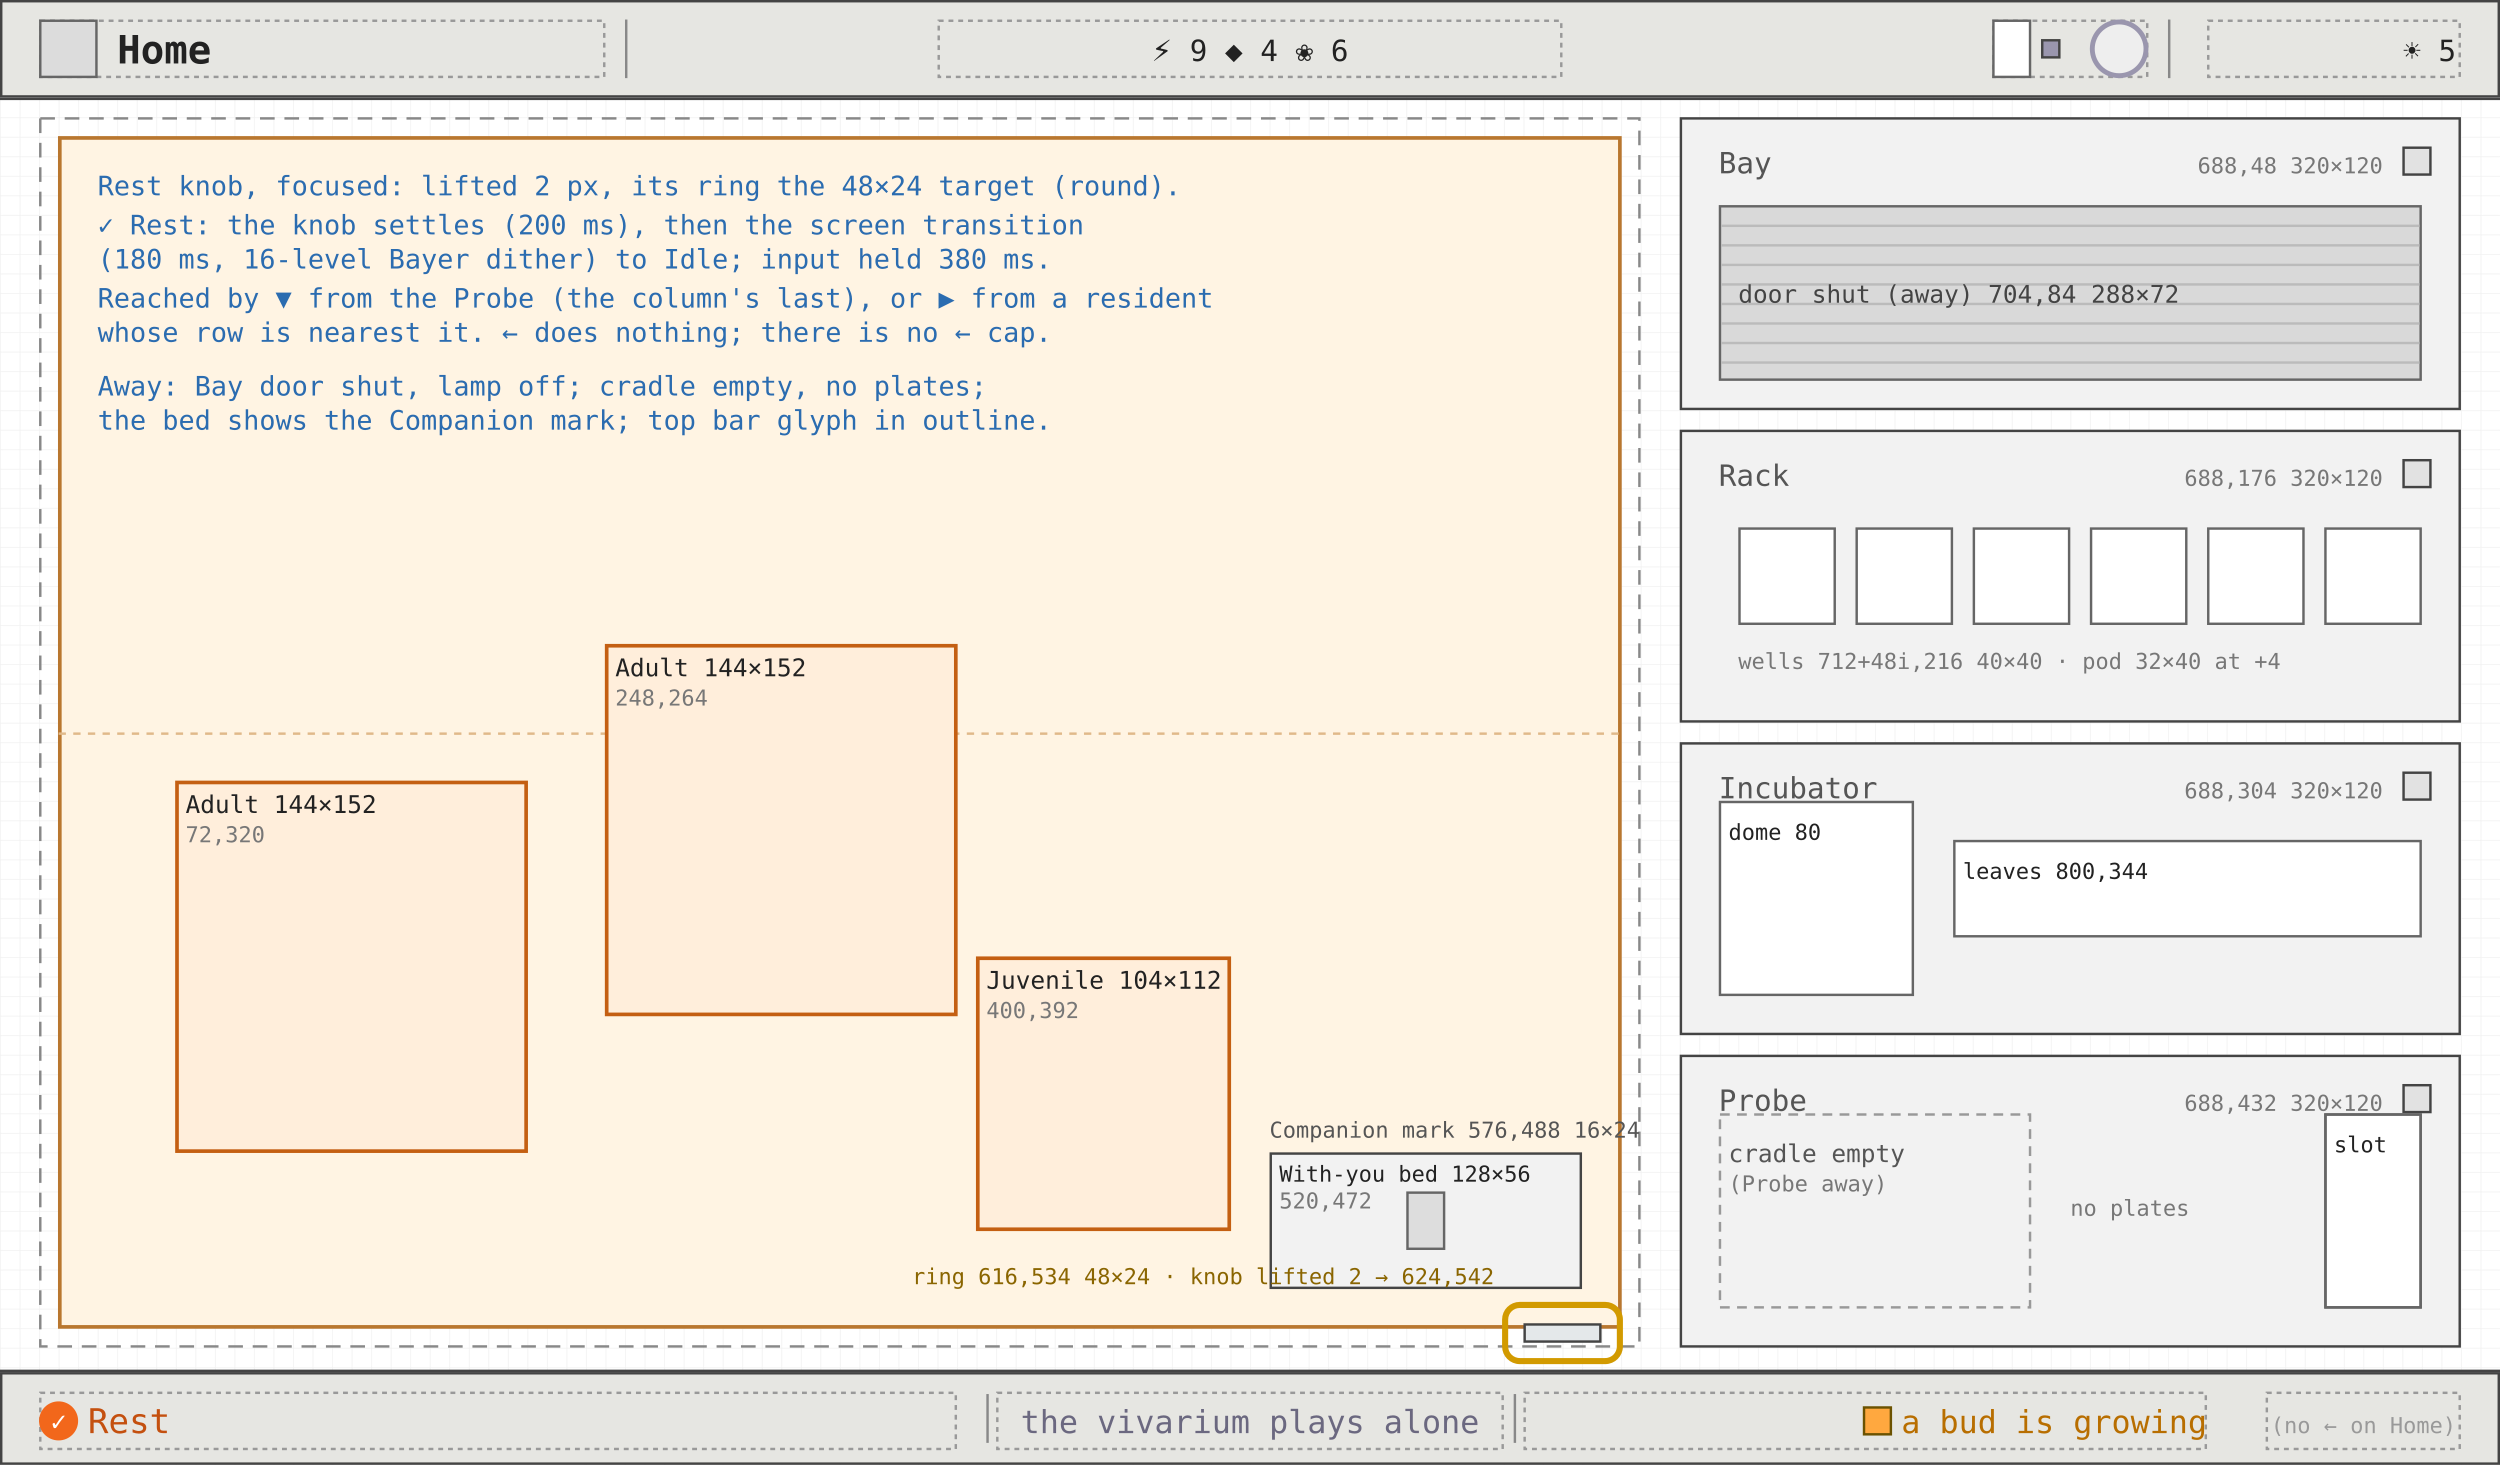
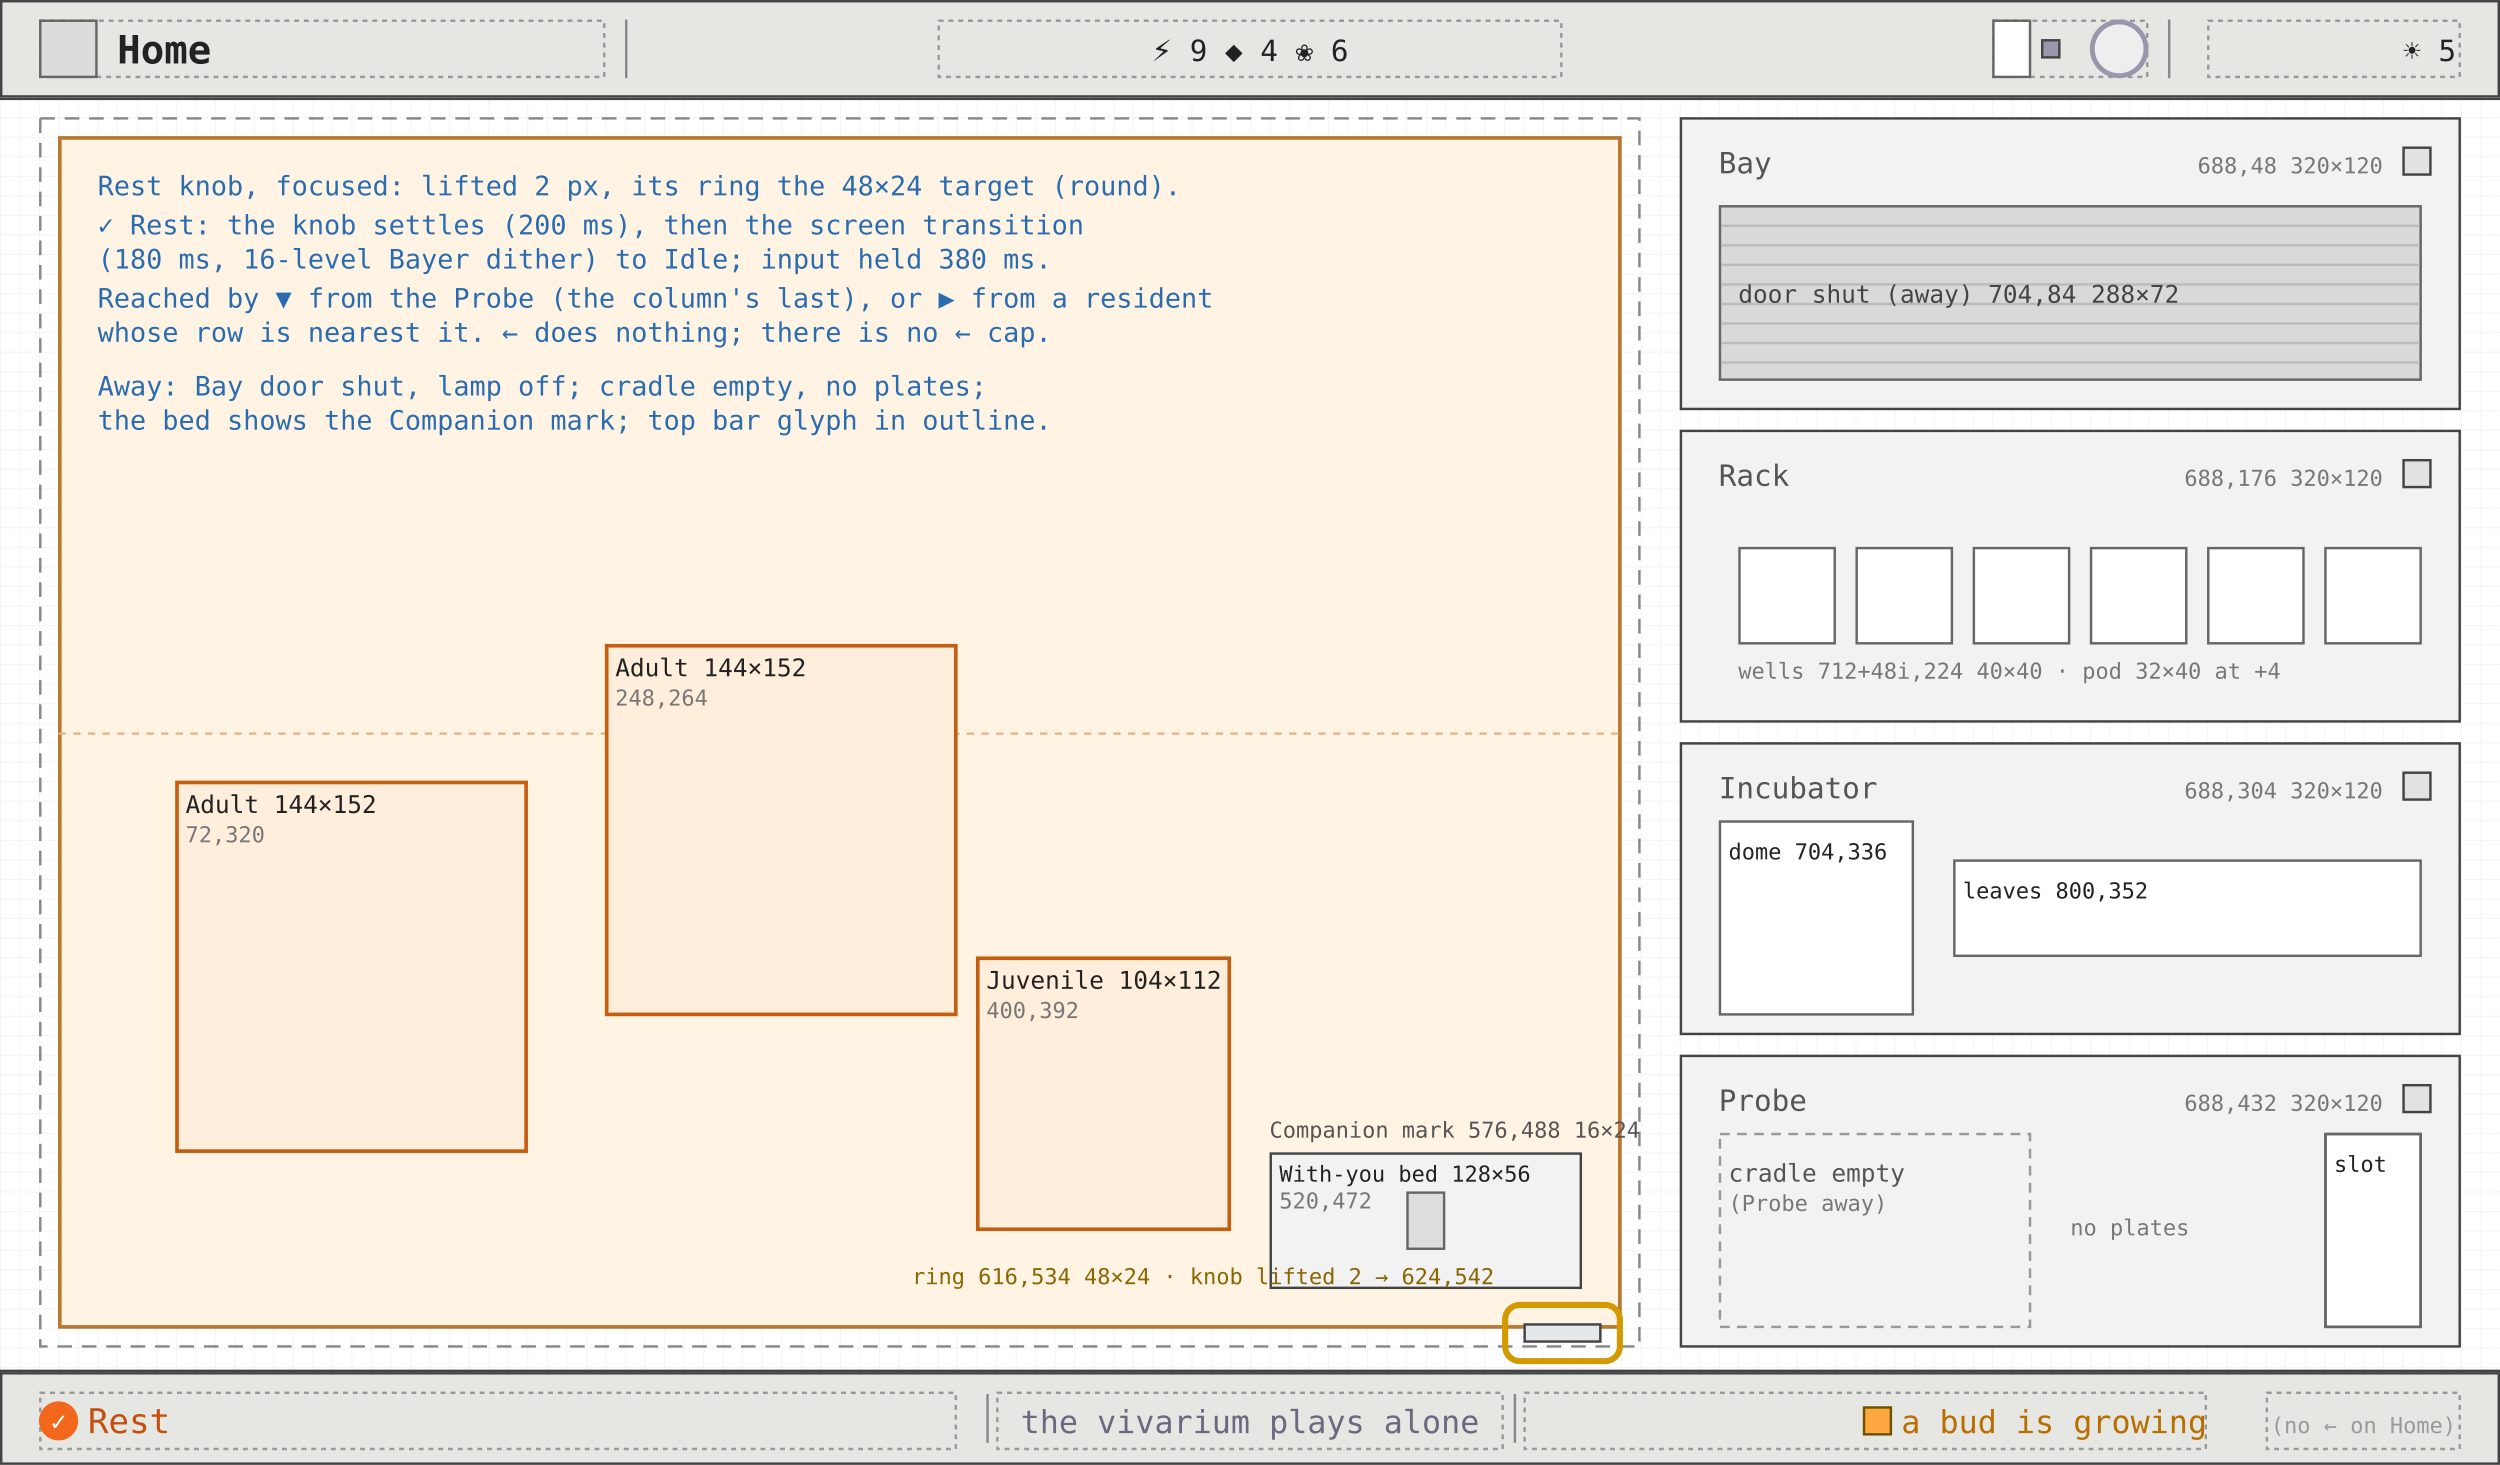
<svg xmlns="http://www.w3.org/2000/svg" viewBox="0 0 1024 600" width="1024" height="600" font-family="ui-monospace, Menlo, Consolas, monospace">
  <defs>
    <pattern id="g8" width="8" height="8" patternUnits="userSpaceOnUse">
      <path d="M8 0H0V8" fill="none" stroke="#efefef" stroke-width="0.5" />
    </pattern>
    <marker id="ah" viewBox="0 0 8 8" refX="7" refY="4" markerWidth="7" markerHeight="7" orient="auto">
      <path d="M0 0L8 4L0 8z" fill="#2b6cb0" />
    </marker>
    <marker id="ao" viewBox="0 0 8 8" refX="7" refY="4" markerWidth="7" markerHeight="7" orient="auto">
      <path d="M0 0L8 4L0 8z" fill="#c45f12" />
    </marker>
  </defs>
  <rect width="1024" height="600" fill="#ffffff" />
  <rect width="1024" height="600" fill="url(#g8)" />
  <line x1="0" y1="40.5" x2="1024" y2="40.5" stroke="#444" stroke-width="1" />
  <rect x="0.5" y="0.5" width="1023" height="39" fill="#e6e6e2" stroke="#444" stroke-width="1" />
  <rect x="16.5" y="8.5" width="231" height="23" fill="none" stroke="#999" stroke-width="1" stroke-dasharray="2 2" />
  <rect x="16.5" y="8.5" width="23" height="23" fill="#dcdcdc" stroke="#666" stroke-width="1" />
  <text x="48" y="26" font-size="16" fill="#222" font-weight="600">Home</text>
  <line x1="256.5" y1="8" x2="256.5" y2="32" stroke="#888" stroke-width="1" />
  <line x1="888.5" y1="8" x2="888.5" y2="32" stroke="#888" stroke-width="1" />
  <rect x="384.5" y="8.5" width="255" height="23" fill="none" stroke="#999" stroke-width="1" stroke-dasharray="2 2" />
  <text x="512" y="25" font-size="12" fill="#222" text-anchor="middle">⚡ 9   ◆ 4   ❀ 6</text>
  <rect x="816.5" y="8.5" width="63" height="23" fill="none" stroke="#999" stroke-width="1" stroke-dasharray="2 2" />
  <rect x="816.5" y="8.5" width="15" height="23" fill="#fff" stroke="#666" stroke-width="1" />
  <rect x="836.5" y="16.5" width="7" height="7" fill="#9a96ae" stroke="#444" stroke-width="1" />
  <circle cx="868" cy="20" r="11" fill="#eee" stroke="#9a96ae" stroke-width="2" />
  <rect x="904.5" y="8.5" width="103" height="23" fill="none" stroke="#999" stroke-width="1" stroke-dasharray="2 2" />
  <text x="1006" y="25" font-size="12" fill="#222" text-anchor="end">☀ 5</text>
  <rect x="16.5" y="48.5" width="655" height="503" fill="none" stroke="#888" stroke-width="1" stroke-dasharray="6 4" />
  <rect x="24.5" y="56.5" width="639" height="487" fill="#fff4e3" stroke="#b9772f" stroke-width="1.5" />
  <line x1="24" y1="300.5" x2="664" y2="300.5" stroke="#e0b98a" stroke-width="1" stroke-dasharray="3 3" />
  <rect x="72.5" y="320.5" width="143" height="151" fill="#ffeedb" stroke="#c45f12" stroke-width="1.5" />
  <text x="76" y="333" font-size="10" fill="#222">Adult 144×152</text>
  <text x="76" y="345" font-size="9" fill="#777">72,320</text>
  <rect x="248.5" y="264.5" width="143" height="151" fill="#ffeedb" stroke="#c45f12" stroke-width="1.5" />
  <text x="252" y="277" font-size="10" fill="#222">Adult 144×152</text>
  <text x="252" y="289" font-size="9" fill="#777">248,264</text>
  <rect x="400.5" y="392.5" width="103" height="111" fill="#ffeedb" stroke="#c45f12" stroke-width="1.5" />
  <text x="404" y="405" font-size="10" fill="#222">Juvenile 104×112</text>
  <text x="404" y="417" font-size="9" fill="#777">400,392</text>
  <rect x="520.5" y="472.5" width="127" height="55" fill="#f2f2f2" stroke="#444" stroke-width="1" />
  <text x="524" y="484" font-size="9" fill="#222">With-you bed 128×56</text>
  <text x="524" y="495" font-size="9" fill="#777">520,472</text>
  <rect x="576.5" y="488.5" width="15" height="23" fill="#ddd" stroke="#666" stroke-width="1" />
  <text x="520" y="466" font-size="9" fill="#555">Companion mark 576,488 16×24</text>
  <rect x="624.5" y="542.5" width="31" height="7" fill="#e4e8ea" stroke="#444" stroke-width="1" />
  <rect x="616.5" y="534.5" width="47" height="23" rx="6" fill="none" stroke="#d29a00" stroke-width="2.5" />
  <text x="612" y="526" font-size="9" fill="#8a6500" text-anchor="end">ring 616,534 48×24 · knob lifted 2 → 624,542</text>
  <rect x="688.5" y="48.5" width="319" height="119" fill="#f2f2f2" stroke="#444" stroke-width="1" />
  <text x="704" y="71" font-size="12" fill="#555">Bay</text>
  <text x="976" y="71" font-size="9" fill="#777" text-anchor="end">688,48 320×120</text>
  <rect x="984.5" y="60.5" width="11" height="11" fill="#e2e2e2" stroke="#444" stroke-width="1" />
  <rect x="704.5" y="84.5" width="287" height="71" fill="#d9d9d9" stroke="#666" stroke-width="1" />
  <line x1="705" y1="92.5" x2="991" y2="92.5" stroke="#bbb" stroke-width="1" />
  <line x1="705" y1="100.5" x2="991" y2="100.5" stroke="#bbb" stroke-width="1" />
  <line x1="705" y1="108.5" x2="991" y2="108.5" stroke="#bbb" stroke-width="1" />
  <line x1="705" y1="116.5" x2="991" y2="116.5" stroke="#bbb" stroke-width="1" />
  <line x1="705" y1="124.5" x2="991" y2="124.5" stroke="#bbb" stroke-width="1" />
  <line x1="705" y1="132.5" x2="991" y2="132.5" stroke="#bbb" stroke-width="1" />
  <line x1="705" y1="140.5" x2="991" y2="140.5" stroke="#bbb" stroke-width="1" />
  <line x1="705" y1="148.5" x2="991" y2="148.5" stroke="#bbb" stroke-width="1" />
  <text x="712" y="124" font-size="10" fill="#444">door shut (away) 704,84 288×72</text>
  <rect x="688.5" y="176.5" width="319" height="119" fill="#f2f2f2" stroke="#444" stroke-width="1" />
  <text x="704" y="199" font-size="12" fill="#555">Rack</text>
  <text x="976" y="199" font-size="9" fill="#777" text-anchor="end">688,176 320×120</text>
  <rect x="984.5" y="188.5" width="11" height="11" fill="#e2e2e2" stroke="#444" stroke-width="1" />
-   <rect x="712.5" y="216.5" width="39" height="39" fill="#fff" stroke="#666" stroke-width="1" />
-   <rect x="760.5" y="216.5" width="39" height="39" fill="#fff" stroke="#666" stroke-width="1" />
-   <rect x="808.5" y="216.5" width="39" height="39" fill="#fff" stroke="#666" stroke-width="1" />
-   <rect x="856.5" y="216.5" width="39" height="39" fill="#fff" stroke="#666" stroke-width="1" />
-   <rect x="904.5" y="216.5" width="39" height="39" fill="#fff" stroke="#666" stroke-width="1" />
-   <rect x="952.5" y="216.5" width="39" height="39" fill="#fff" stroke="#666" stroke-width="1" />
-   <text x="712" y="274" font-size="9" fill="#777">wells 712+48i,216 40×40 · pod 32×40 at +4</text>
+   <rect x="712.5" y="224.5" width="39" height="39" fill="#fff" stroke="#666" stroke-width="1" />
+   <rect x="760.5" y="224.5" width="39" height="39" fill="#fff" stroke="#666" stroke-width="1" />
+   <rect x="808.5" y="224.5" width="39" height="39" fill="#fff" stroke="#666" stroke-width="1" />
+   <rect x="856.5" y="224.5" width="39" height="39" fill="#fff" stroke="#666" stroke-width="1" />
+   <rect x="904.5" y="224.5" width="39" height="39" fill="#fff" stroke="#666" stroke-width="1" />
+   <rect x="952.5" y="224.5" width="39" height="39" fill="#fff" stroke="#666" stroke-width="1" />
+   <text x="712" y="278" font-size="9" fill="#777">wells 712+48i,224 40×40 · pod 32×40 at +4</text>
  <rect x="688.5" y="304.5" width="319" height="119" fill="#f2f2f2" stroke="#444" stroke-width="1" />
  <text x="704" y="327" font-size="12" fill="#555">Incubator</text>
  <text x="976" y="327" font-size="9" fill="#777" text-anchor="end">688,304 320×120</text>
  <rect x="984.5" y="316.5" width="11" height="11" fill="#e2e2e2" stroke="#444" stroke-width="1" />
-   <rect x="704.5" y="328.5" width="79" height="79" fill="#fff" stroke="#666" stroke-width="1" />
-   <text x="708" y="344" font-size="9" fill="#222">dome 80</text>
-   <rect x="800.5" y="344.5" width="191" height="39" fill="#fff" stroke="#666" stroke-width="1" />
-   <text x="804" y="360" font-size="9" fill="#222">leaves 800,344</text>
+   <rect x="704.5" y="336.5" width="79" height="79" fill="#fff" stroke="#666" stroke-width="1" />
+   <text x="708" y="352" font-size="9" fill="#222">dome 704,336</text>
+   <rect x="800.5" y="352.5" width="191" height="39" fill="#fff" stroke="#666" stroke-width="1" />
+   <text x="804" y="368" font-size="9" fill="#222">leaves 800,352</text>
  <rect x="688.5" y="432.5" width="319" height="119" fill="#f2f2f2" stroke="#444" stroke-width="1" />
  <text x="704" y="455" font-size="12" fill="#555">Probe</text>
  <text x="976" y="455" font-size="9" fill="#777" text-anchor="end">688,432 320×120</text>
  <rect x="984.5" y="444.5" width="11" height="11" fill="#e2e2e2" stroke="#444" stroke-width="1" />
-   <rect x="704.5" y="456.5" width="127" height="79" fill="none" stroke="#999" stroke-width="1" stroke-dasharray="4 3" />
-   <text x="708" y="476" font-size="10" fill="#555">cradle empty</text>
-   <text x="708" y="488" font-size="9" fill="#777">(Probe away)</text>
-   <text x="848" y="498" font-size="9" fill="#777">no plates</text>
-   <rect x="952.5" y="456.5" width="39" height="79" fill="#fff" stroke="#666" stroke-width="1" />
-   <text x="956" y="472" font-size="9" fill="#222">slot</text>
-   <rect x="952.5" y="456.5" width="39" height="79" fill="none" stroke="#666" stroke-width="1" />
+   <rect x="704.5" y="464.5" width="127" height="79" fill="none" stroke="#999" stroke-width="1" stroke-dasharray="4 3" />
+   <text x="708" y="484" font-size="10" fill="#555">cradle empty</text>
+   <text x="708" y="496" font-size="9" fill="#777">(Probe away)</text>
+   <text x="848" y="506" font-size="9" fill="#777">no plates</text>
+   <rect x="952.5" y="464.5" width="39" height="79" fill="#fff" stroke="#666" stroke-width="1" />
+   <text x="956" y="480" font-size="9" fill="#222">slot</text>
+   <rect x="952.5" y="464.5" width="39" height="79" fill="none" stroke="#666" stroke-width="1" />
  <text x="40" y="80" font-size="11" fill="#2b6cb0">Rest knob, focused: lifted 2 px, its ring the 48×24 target (round).</text>
  <text x="40" y="96" font-size="11" fill="#2b6cb0">✓ Rest: the knob settles (200 ms), then the screen transition</text>
  <text x="40" y="110" font-size="11" fill="#2b6cb0">(180 ms, 16-level Bayer dither) to Idle; input held 380 ms.</text>
  <text x="40" y="126" font-size="11" fill="#2b6cb0">Reached by ▼ from the Probe (the column's last), or ▶ from a resident</text>
  <text x="40" y="140" font-size="11" fill="#2b6cb0">whose row is nearest it. ← does nothing; there is no ← cap.</text>
  <text x="40" y="162" font-size="11" fill="#2b6cb0">Away: Bay door shut, lamp off; cradle empty, no plates;</text>
  <text x="40" y="176" font-size="11" fill="#2b6cb0">the bed shows the Companion mark; top bar glyph in outline.</text>
  <line x1="0" y1="561.5" x2="1024" y2="561.5" stroke="#444" stroke-width="1" />
  <rect x="0.5" y="562.5" width="1023" height="37" fill="#e6e6e2" stroke="#444" stroke-width="1" />
  <rect x="16.5" y="570.5" width="375" height="23" fill="none" stroke="#999" stroke-width="1" stroke-dasharray="2 2" />
  <rect x="408.5" y="570.5" width="207" height="23" fill="none" stroke="#999" stroke-width="1" stroke-dasharray="2 2" />
  <rect x="624.5" y="570.5" width="279" height="23" fill="none" stroke="#999" stroke-width="1" stroke-dasharray="2 2" />
  <rect x="928.5" y="570.5" width="79" height="23" fill="none" stroke="#999" stroke-width="1" stroke-dasharray="2 2" />
  <line x1="404.5" y1="571" x2="404.5" y2="591" stroke="#888" stroke-width="1" />
  <line x1="620.5" y1="571" x2="620.5" y2="591" stroke="#888" stroke-width="1" />
  <circle cx="24" cy="582" r="8" fill="#f2671b" />
  <text x="24" y="586" font-size="11" fill="#fff" text-anchor="middle">✓</text>
  <text x="36" y="587" font-size="14" fill="#c4500f">Rest</text>
  <text x="512" y="587" font-size="13" fill="#6b6880" text-anchor="middle">the vivarium plays alone</text>
  <rect x="763.5" y="576.5" width="11" height="11" fill="#ffa83f" stroke="#6b5200" stroke-width="1" />
  <text x="904" y="587" font-size="13" fill="#b86e00" text-anchor="end">a bud is growing</text>
  <text x="1006" y="587" font-size="9" fill="#999" text-anchor="end">(no ← on Home)</text>
</svg>
